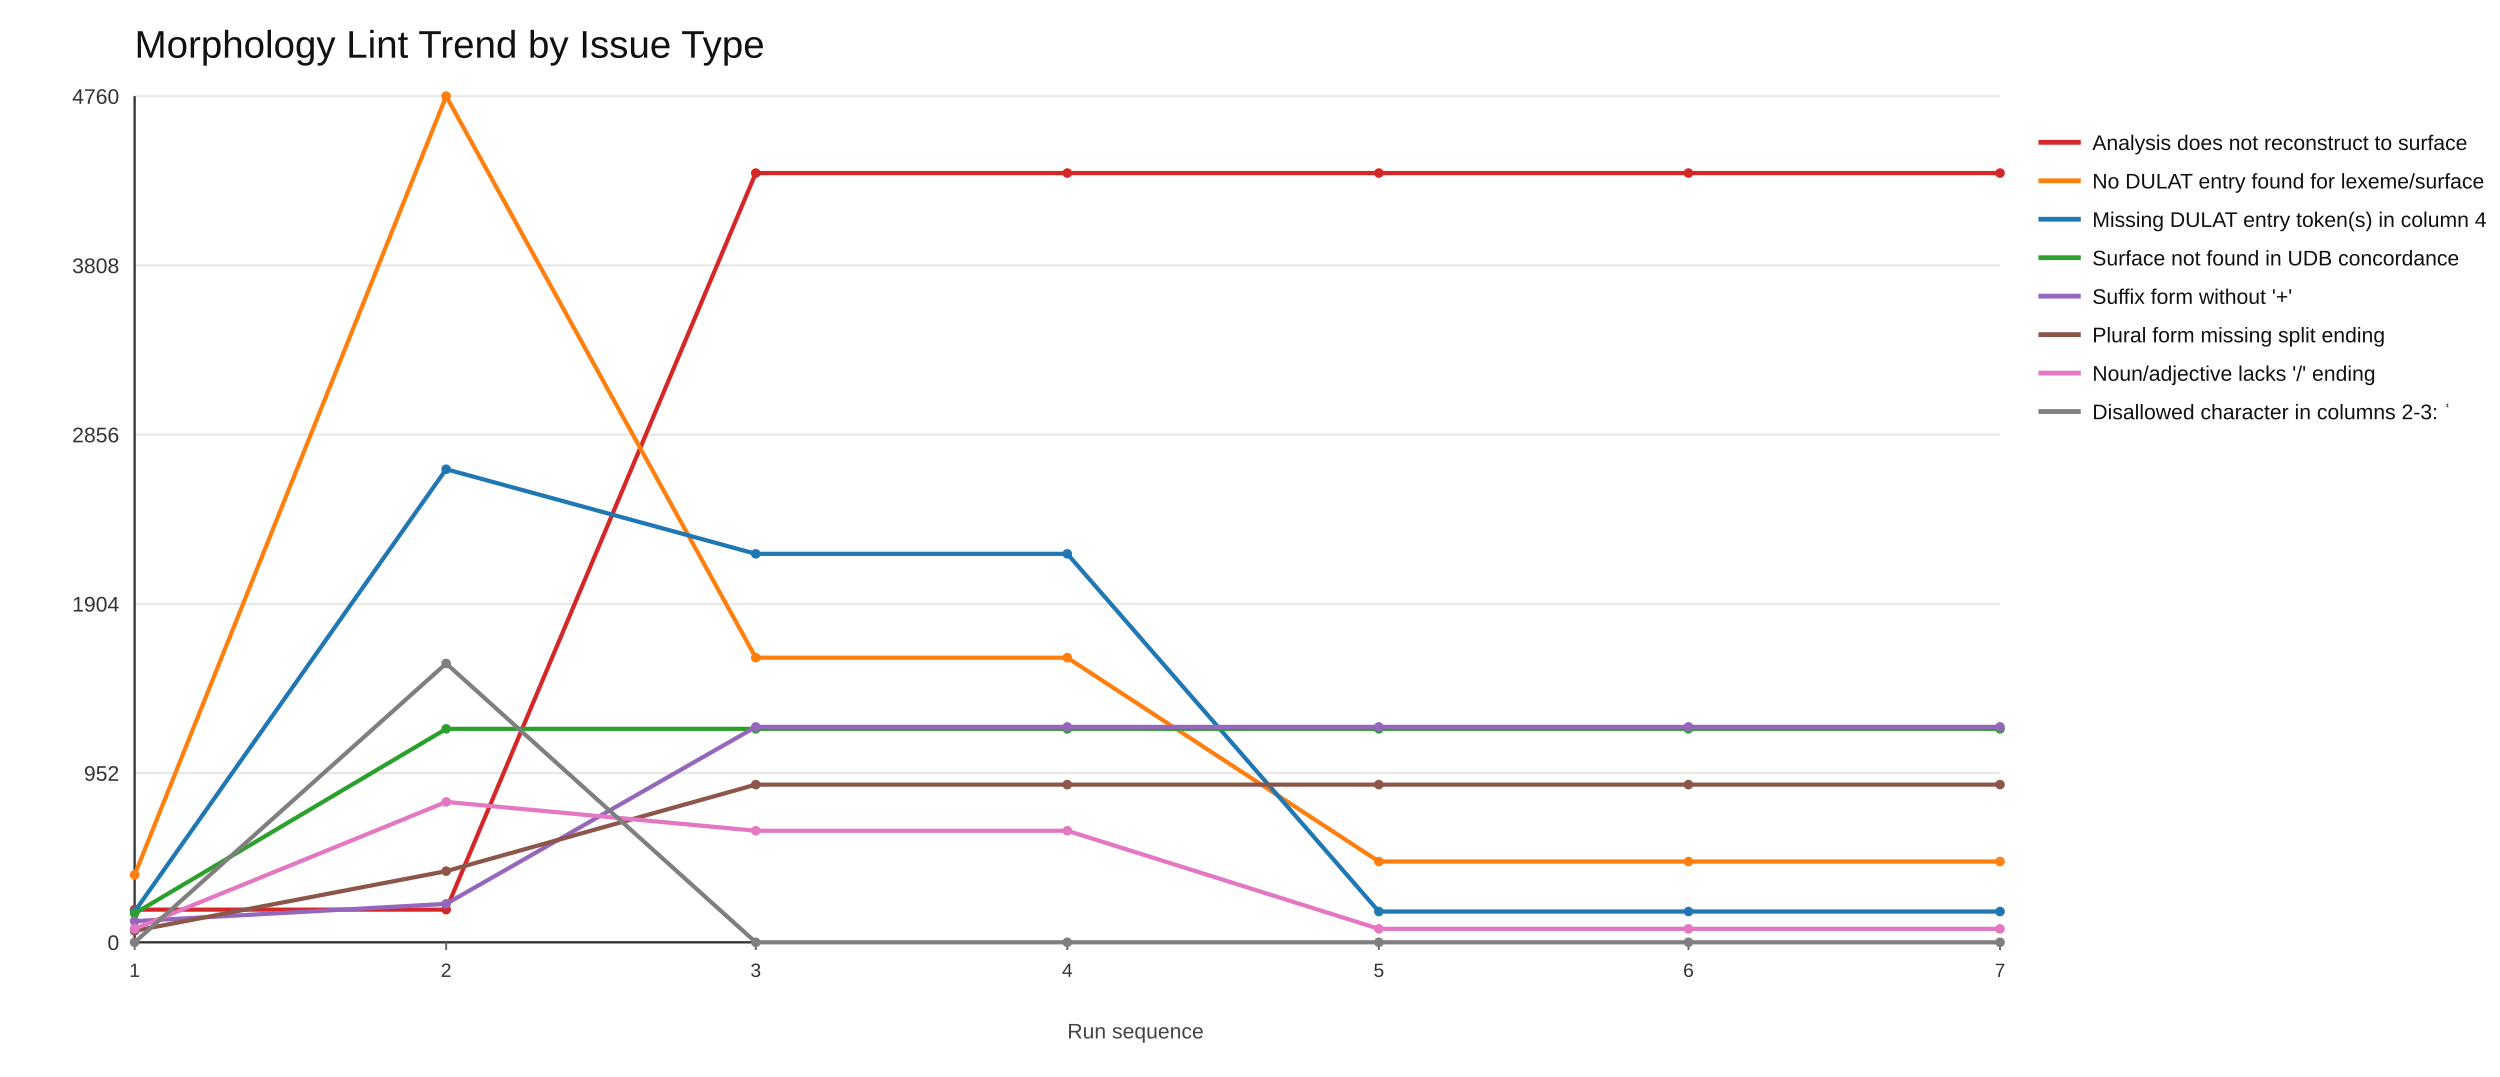
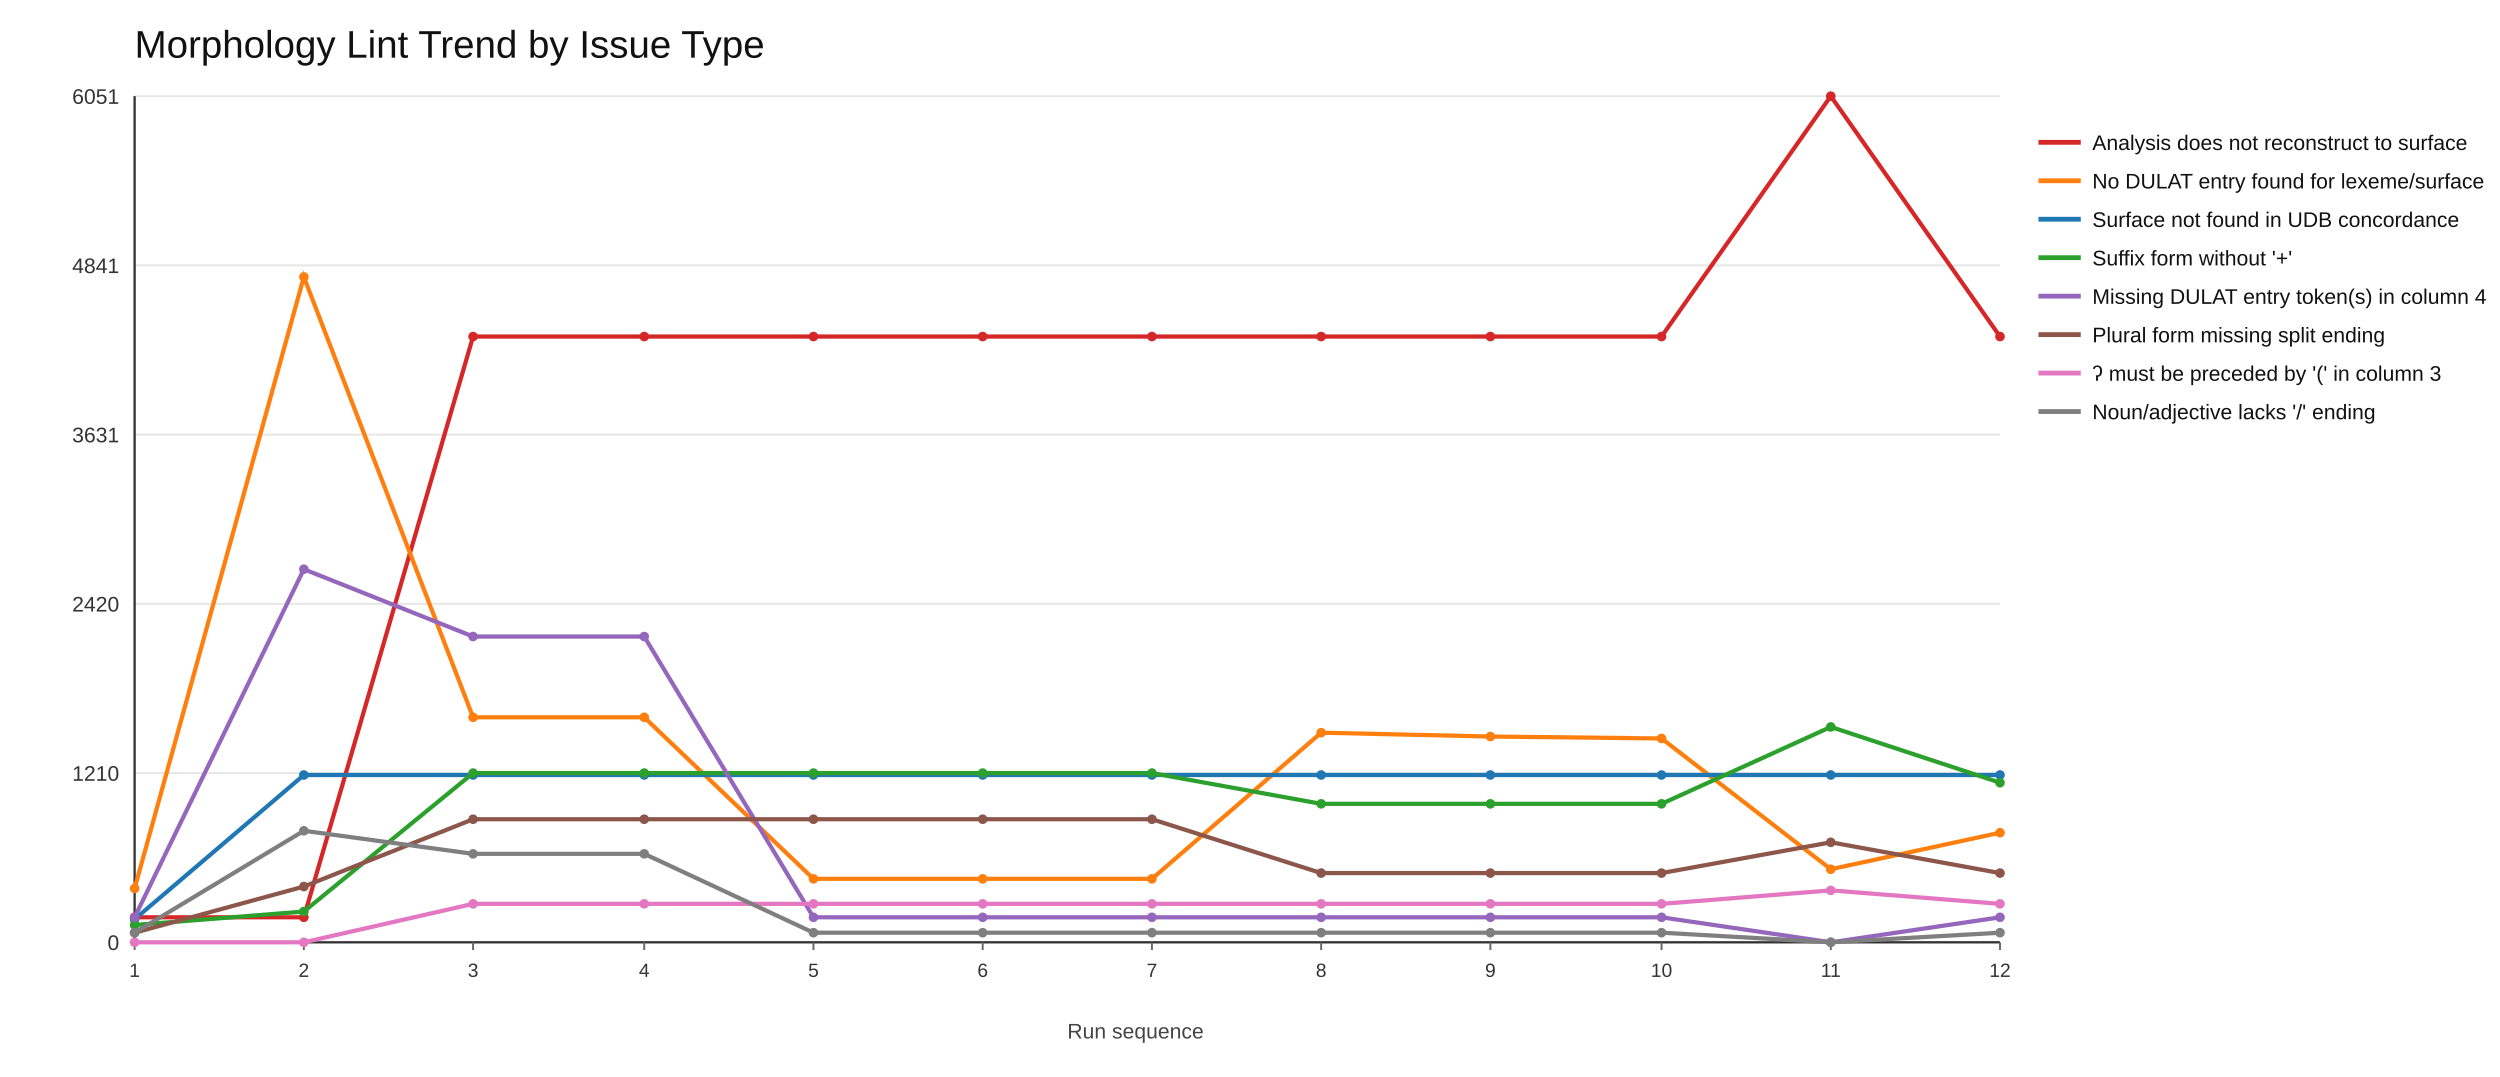
<svg xmlns="http://www.w3.org/2000/svg" width="1300" height="560">
  <rect x="0" y="0" width="1300" height="560" fill="#ffffff" />
  <text x="70" y="30" font-size="20" font-family="Arial" fill="#111">Morphology Lint Trend by Issue Type</text>
  <line x1="70" y1="490" x2="1040" y2="490" stroke="#e6e6e6" stroke-width="1" />
  <text x="62" y="494" font-size="11" font-family="Arial" fill="#333" text-anchor="end">0</text>
  <line x1="70" y1="402" x2="1040" y2="402" stroke="#e6e6e6" stroke-width="1" />
-   <text x="62" y="406" font-size="11" font-family="Arial" fill="#333" text-anchor="end">952</text>
+   <text x="62" y="406" font-size="11" font-family="Arial" fill="#333" text-anchor="end">1210</text>
  <line x1="70" y1="314" x2="1040" y2="314" stroke="#e6e6e6" stroke-width="1" />
-   <text x="62" y="318" font-size="11" font-family="Arial" fill="#333" text-anchor="end">1904</text>
+   <text x="62" y="318" font-size="11" font-family="Arial" fill="#333" text-anchor="end">2420</text>
  <line x1="70" y1="226" x2="1040" y2="226" stroke="#e6e6e6" stroke-width="1" />
-   <text x="62" y="230" font-size="11" font-family="Arial" fill="#333" text-anchor="end">2856</text>
+   <text x="62" y="230" font-size="11" font-family="Arial" fill="#333" text-anchor="end">3631</text>
  <line x1="70" y1="138" x2="1040" y2="138" stroke="#e6e6e6" stroke-width="1" />
-   <text x="62" y="142" font-size="11" font-family="Arial" fill="#333" text-anchor="end">3808</text>
+   <text x="62" y="142" font-size="11" font-family="Arial" fill="#333" text-anchor="end">4841</text>
  <line x1="70" y1="50" x2="1040" y2="50" stroke="#e6e6e6" stroke-width="1" />
-   <text x="62" y="54" font-size="11" font-family="Arial" fill="#333" text-anchor="end">4760</text>
+   <text x="62" y="54" font-size="11" font-family="Arial" fill="#333" text-anchor="end">6051</text>
  <line x1="70" y1="490" x2="1040" y2="490" stroke="#333" stroke-width="1.2" />
  <line x1="70" y1="50" x2="70" y2="490" stroke="#333" stroke-width="1.2" />
  <line x1="70" y1="490" x2="70" y2="494" stroke="#666" stroke-width="1" />
  <text x="70" y="508" font-size="10" font-family="Arial" fill="#333" text-anchor="middle">1</text>
-   <line x1="232" y1="490" x2="232" y2="494" stroke="#666" stroke-width="1" />
-   <text x="232" y="508" font-size="10" font-family="Arial" fill="#333" text-anchor="middle">2</text>
-   <line x1="393" y1="490" x2="393" y2="494" stroke="#666" stroke-width="1" />
-   <text x="393" y="508" font-size="10" font-family="Arial" fill="#333" text-anchor="middle">3</text>
-   <line x1="555" y1="490" x2="555" y2="494" stroke="#666" stroke-width="1" />
-   <text x="555" y="508" font-size="10" font-family="Arial" fill="#333" text-anchor="middle">4</text>
-   <line x1="717" y1="490" x2="717" y2="494" stroke="#666" stroke-width="1" />
-   <text x="717" y="508" font-size="10" font-family="Arial" fill="#333" text-anchor="middle">5</text>
-   <line x1="878" y1="490" x2="878" y2="494" stroke="#666" stroke-width="1" />
-   <text x="878" y="508" font-size="10" font-family="Arial" fill="#333" text-anchor="middle">6</text>
+   <line x1="158" y1="490" x2="158" y2="494" stroke="#666" stroke-width="1" />
+   <text x="158" y="508" font-size="10" font-family="Arial" fill="#333" text-anchor="middle">2</text>
+   <line x1="246" y1="490" x2="246" y2="494" stroke="#666" stroke-width="1" />
+   <text x="246" y="508" font-size="10" font-family="Arial" fill="#333" text-anchor="middle">3</text>
+   <line x1="335" y1="490" x2="335" y2="494" stroke="#666" stroke-width="1" />
+   <text x="335" y="508" font-size="10" font-family="Arial" fill="#333" text-anchor="middle">4</text>
+   <line x1="423" y1="490" x2="423" y2="494" stroke="#666" stroke-width="1" />
+   <text x="423" y="508" font-size="10" font-family="Arial" fill="#333" text-anchor="middle">5</text>
+   <line x1="511" y1="490" x2="511" y2="494" stroke="#666" stroke-width="1" />
+   <text x="511" y="508" font-size="10" font-family="Arial" fill="#333" text-anchor="middle">6</text>
+   <line x1="599" y1="490" x2="599" y2="494" stroke="#666" stroke-width="1" />
+   <text x="599" y="508" font-size="10" font-family="Arial" fill="#333" text-anchor="middle">7</text>
+   <line x1="687" y1="490" x2="687" y2="494" stroke="#666" stroke-width="1" />
+   <text x="687" y="508" font-size="10" font-family="Arial" fill="#333" text-anchor="middle">8</text>
+   <line x1="775" y1="490" x2="775" y2="494" stroke="#666" stroke-width="1" />
+   <text x="775" y="508" font-size="10" font-family="Arial" fill="#333" text-anchor="middle">9</text>
+   <line x1="864" y1="490" x2="864" y2="494" stroke="#666" stroke-width="1" />
+   <text x="864" y="508" font-size="10" font-family="Arial" fill="#333" text-anchor="middle">10</text>
+   <line x1="952" y1="490" x2="952" y2="494" stroke="#666" stroke-width="1" />
+   <text x="952" y="508" font-size="10" font-family="Arial" fill="#333" text-anchor="middle">11</text>
  <line x1="1040" y1="490" x2="1040" y2="494" stroke="#666" stroke-width="1" />
-   <text x="1040" y="508" font-size="10" font-family="Arial" fill="#333" text-anchor="middle">7</text>
-   <polyline fill="none" stroke="#d62728" stroke-width="2.2" points="70,473 232,473 393,90 555,90 717,90 878,90 1040,90" />
-   <circle cx="70" cy="473" r="2.5" fill="#d62728" />
-   <circle cx="232" cy="473" r="2.5" fill="#d62728" />
-   <circle cx="393" cy="90" r="2.5" fill="#d62728" />
-   <circle cx="555" cy="90" r="2.5" fill="#d62728" />
-   <circle cx="717" cy="90" r="2.5" fill="#d62728" />
-   <circle cx="878" cy="90" r="2.5" fill="#d62728" />
-   <circle cx="1040" cy="90" r="2.5" fill="#d62728" />
+   <text x="1040" y="508" font-size="10" font-family="Arial" fill="#333" text-anchor="middle">12</text>
+   <polyline fill="none" stroke="#d62728" stroke-width="2.2" points="70,477 158,477 246,175 335,175 423,175 511,175 599,175 687,175 775,175 864,175 952,50 1040,175" />
+   <circle cx="70" cy="477" r="2.5" fill="#d62728" />
+   <circle cx="158" cy="477" r="2.5" fill="#d62728" />
+   <circle cx="246" cy="175" r="2.5" fill="#d62728" />
+   <circle cx="335" cy="175" r="2.5" fill="#d62728" />
+   <circle cx="423" cy="175" r="2.5" fill="#d62728" />
+   <circle cx="511" cy="175" r="2.5" fill="#d62728" />
+   <circle cx="599" cy="175" r="2.5" fill="#d62728" />
+   <circle cx="687" cy="175" r="2.5" fill="#d62728" />
+   <circle cx="775" cy="175" r="2.5" fill="#d62728" />
+   <circle cx="864" cy="175" r="2.5" fill="#d62728" />
+   <circle cx="952" cy="50" r="2.5" fill="#d62728" />
+   <circle cx="1040" cy="175" r="2.5" fill="#d62728" />
  <line x1="1060" y1="74" x2="1082" y2="74" stroke="#d62728" stroke-width="2.5" />
  <text x="1088" y="78" font-size="11" font-family="Arial" fill="#111">Analysis does not reconstruct to surface</text>
-   <polyline fill="none" stroke="#ff7f0e" stroke-width="2.2" points="70,455 232,50 393,342 555,342 717,448 878,448 1040,448" />
-   <circle cx="70" cy="455" r="2.5" fill="#ff7f0e" />
-   <circle cx="232" cy="50" r="2.5" fill="#ff7f0e" />
-   <circle cx="393" cy="342" r="2.5" fill="#ff7f0e" />
-   <circle cx="555" cy="342" r="2.5" fill="#ff7f0e" />
-   <circle cx="717" cy="448" r="2.5" fill="#ff7f0e" />
-   <circle cx="878" cy="448" r="2.5" fill="#ff7f0e" />
-   <circle cx="1040" cy="448" r="2.5" fill="#ff7f0e" />
+   <polyline fill="none" stroke="#ff7f0e" stroke-width="2.2" points="70,462 158,144 246,373 335,373 423,457 511,457 599,457 687,381 775,383 864,384 952,452 1040,433" />
+   <circle cx="70" cy="462" r="2.5" fill="#ff7f0e" />
+   <circle cx="158" cy="144" r="2.5" fill="#ff7f0e" />
+   <circle cx="246" cy="373" r="2.5" fill="#ff7f0e" />
+   <circle cx="335" cy="373" r="2.5" fill="#ff7f0e" />
+   <circle cx="423" cy="457" r="2.5" fill="#ff7f0e" />
+   <circle cx="511" cy="457" r="2.5" fill="#ff7f0e" />
+   <circle cx="599" cy="457" r="2.5" fill="#ff7f0e" />
+   <circle cx="687" cy="381" r="2.5" fill="#ff7f0e" />
+   <circle cx="775" cy="383" r="2.5" fill="#ff7f0e" />
+   <circle cx="864" cy="384" r="2.5" fill="#ff7f0e" />
+   <circle cx="952" cy="452" r="2.5" fill="#ff7f0e" />
+   <circle cx="1040" cy="433" r="2.5" fill="#ff7f0e" />
  <line x1="1060" y1="94" x2="1082" y2="94" stroke="#ff7f0e" stroke-width="2.5" />
  <text x="1088" y="98" font-size="11" font-family="Arial" fill="#111">No DULAT entry found for lexeme/surface</text>
-   <polyline fill="none" stroke="#1f77b4" stroke-width="2.2" points="70,474 232,244 393,288 555,288 717,474 878,474 1040,474" />
-   <circle cx="70" cy="474" r="2.5" fill="#1f77b4" />
-   <circle cx="232" cy="244" r="2.5" fill="#1f77b4" />
-   <circle cx="393" cy="288" r="2.5" fill="#1f77b4" />
-   <circle cx="555" cy="288" r="2.5" fill="#1f77b4" />
-   <circle cx="717" cy="474" r="2.5" fill="#1f77b4" />
-   <circle cx="878" cy="474" r="2.5" fill="#1f77b4" />
-   <circle cx="1040" cy="474" r="2.5" fill="#1f77b4" />
+   <polyline fill="none" stroke="#1f77b4" stroke-width="2.2" points="70,478 158,403 246,403 335,403 423,403 511,403 599,403 687,403 775,403 864,403 952,403 1040,403" />
+   <circle cx="70" cy="478" r="2.5" fill="#1f77b4" />
+   <circle cx="158" cy="403" r="2.5" fill="#1f77b4" />
+   <circle cx="246" cy="403" r="2.5" fill="#1f77b4" />
+   <circle cx="335" cy="403" r="2.5" fill="#1f77b4" />
+   <circle cx="423" cy="403" r="2.5" fill="#1f77b4" />
+   <circle cx="511" cy="403" r="2.5" fill="#1f77b4" />
+   <circle cx="599" cy="403" r="2.5" fill="#1f77b4" />
+   <circle cx="687" cy="403" r="2.5" fill="#1f77b4" />
+   <circle cx="775" cy="403" r="2.5" fill="#1f77b4" />
+   <circle cx="864" cy="403" r="2.5" fill="#1f77b4" />
+   <circle cx="952" cy="403" r="2.5" fill="#1f77b4" />
+   <circle cx="1040" cy="403" r="2.5" fill="#1f77b4" />
  <line x1="1060" y1="114" x2="1082" y2="114" stroke="#1f77b4" stroke-width="2.5" />
-   <text x="1088" y="118" font-size="11" font-family="Arial" fill="#111">Missing DULAT entry token(s) in column 4</text>
-   <polyline fill="none" stroke="#2ca02c" stroke-width="2.2" points="70,475 232,379 393,379 555,379 717,379 878,379 1040,379" />
-   <circle cx="70" cy="475" r="2.5" fill="#2ca02c" />
-   <circle cx="232" cy="379" r="2.5" fill="#2ca02c" />
-   <circle cx="393" cy="379" r="2.5" fill="#2ca02c" />
-   <circle cx="555" cy="379" r="2.5" fill="#2ca02c" />
-   <circle cx="717" cy="379" r="2.5" fill="#2ca02c" />
-   <circle cx="878" cy="379" r="2.5" fill="#2ca02c" />
-   <circle cx="1040" cy="379" r="2.5" fill="#2ca02c" />
+   <text x="1088" y="118" font-size="11" font-family="Arial" fill="#111">Surface not found in UDB concordance</text>
+   <polyline fill="none" stroke="#2ca02c" stroke-width="2.2" points="70,481 158,474 246,402 335,402 423,402 511,402 599,402 687,418 775,418 864,418 952,378 1040,407" />
+   <circle cx="70" cy="481" r="2.5" fill="#2ca02c" />
+   <circle cx="158" cy="474" r="2.5" fill="#2ca02c" />
+   <circle cx="246" cy="402" r="2.5" fill="#2ca02c" />
+   <circle cx="335" cy="402" r="2.5" fill="#2ca02c" />
+   <circle cx="423" cy="402" r="2.5" fill="#2ca02c" />
+   <circle cx="511" cy="402" r="2.5" fill="#2ca02c" />
+   <circle cx="599" cy="402" r="2.5" fill="#2ca02c" />
+   <circle cx="687" cy="418" r="2.5" fill="#2ca02c" />
+   <circle cx="775" cy="418" r="2.5" fill="#2ca02c" />
+   <circle cx="864" cy="418" r="2.5" fill="#2ca02c" />
+   <circle cx="952" cy="378" r="2.5" fill="#2ca02c" />
+   <circle cx="1040" cy="407" r="2.5" fill="#2ca02c" />
  <line x1="1060" y1="134" x2="1082" y2="134" stroke="#2ca02c" stroke-width="2.5" />
-   <text x="1088" y="138" font-size="11" font-family="Arial" fill="#111">Surface not found in UDB concordance</text>
-   <polyline fill="none" stroke="#9467bd" stroke-width="2.2" points="70,479 232,470 393,378 555,378 717,378 878,378 1040,378" />
-   <circle cx="70" cy="479" r="2.5" fill="#9467bd" />
-   <circle cx="232" cy="470" r="2.5" fill="#9467bd" />
-   <circle cx="393" cy="378" r="2.5" fill="#9467bd" />
-   <circle cx="555" cy="378" r="2.5" fill="#9467bd" />
-   <circle cx="717" cy="378" r="2.5" fill="#9467bd" />
-   <circle cx="878" cy="378" r="2.5" fill="#9467bd" />
-   <circle cx="1040" cy="378" r="2.5" fill="#9467bd" />
+   <text x="1088" y="138" font-size="11" font-family="Arial" fill="#111">Suffix form without '+'</text>
+   <polyline fill="none" stroke="#9467bd" stroke-width="2.2" points="70,477 158,296 246,331 335,331 423,477 511,477 599,477 687,477 775,477 864,477 952,490 1040,477" />
+   <circle cx="70" cy="477" r="2.5" fill="#9467bd" />
+   <circle cx="158" cy="296" r="2.5" fill="#9467bd" />
+   <circle cx="246" cy="331" r="2.5" fill="#9467bd" />
+   <circle cx="335" cy="331" r="2.5" fill="#9467bd" />
+   <circle cx="423" cy="477" r="2.5" fill="#9467bd" />
+   <circle cx="511" cy="477" r="2.5" fill="#9467bd" />
+   <circle cx="599" cy="477" r="2.5" fill="#9467bd" />
+   <circle cx="687" cy="477" r="2.5" fill="#9467bd" />
+   <circle cx="775" cy="477" r="2.5" fill="#9467bd" />
+   <circle cx="864" cy="477" r="2.5" fill="#9467bd" />
+   <circle cx="952" cy="490" r="2.5" fill="#9467bd" />
+   <circle cx="1040" cy="477" r="2.5" fill="#9467bd" />
  <line x1="1060" y1="154" x2="1082" y2="154" stroke="#9467bd" stroke-width="2.5" />
-   <text x="1088" y="158" font-size="11" font-family="Arial" fill="#111">Suffix form without '+'</text>
-   <polyline fill="none" stroke="#8c564b" stroke-width="2.2" points="70,484 232,453 393,408 555,408 717,408 878,408 1040,408" />
-   <circle cx="70" cy="484" r="2.5" fill="#8c564b" />
-   <circle cx="232" cy="453" r="2.5" fill="#8c564b" />
-   <circle cx="393" cy="408" r="2.5" fill="#8c564b" />
-   <circle cx="555" cy="408" r="2.5" fill="#8c564b" />
-   <circle cx="717" cy="408" r="2.5" fill="#8c564b" />
-   <circle cx="878" cy="408" r="2.5" fill="#8c564b" />
-   <circle cx="1040" cy="408" r="2.5" fill="#8c564b" />
+   <text x="1088" y="158" font-size="11" font-family="Arial" fill="#111">Missing DULAT entry token(s) in column 4</text>
+   <polyline fill="none" stroke="#8c564b" stroke-width="2.2" points="70,485 158,461 246,426 335,426 423,426 511,426 599,426 687,454 775,454 864,454 952,438 1040,454" />
+   <circle cx="70" cy="485" r="2.5" fill="#8c564b" />
+   <circle cx="158" cy="461" r="2.5" fill="#8c564b" />
+   <circle cx="246" cy="426" r="2.5" fill="#8c564b" />
+   <circle cx="335" cy="426" r="2.5" fill="#8c564b" />
+   <circle cx="423" cy="426" r="2.5" fill="#8c564b" />
+   <circle cx="511" cy="426" r="2.5" fill="#8c564b" />
+   <circle cx="599" cy="426" r="2.5" fill="#8c564b" />
+   <circle cx="687" cy="454" r="2.5" fill="#8c564b" />
+   <circle cx="775" cy="454" r="2.5" fill="#8c564b" />
+   <circle cx="864" cy="454" r="2.5" fill="#8c564b" />
+   <circle cx="952" cy="438" r="2.5" fill="#8c564b" />
+   <circle cx="1040" cy="454" r="2.5" fill="#8c564b" />
  <line x1="1060" y1="174" x2="1082" y2="174" stroke="#8c564b" stroke-width="2.5" />
  <text x="1088" y="178" font-size="11" font-family="Arial" fill="#111">Plural form missing split ending</text>
-   <polyline fill="none" stroke="#e377c2" stroke-width="2.2" points="70,483 232,417 393,432 555,432 717,483 878,483 1040,483" />
-   <circle cx="70" cy="483" r="2.5" fill="#e377c2" />
-   <circle cx="232" cy="417" r="2.5" fill="#e377c2" />
-   <circle cx="393" cy="432" r="2.5" fill="#e377c2" />
-   <circle cx="555" cy="432" r="2.5" fill="#e377c2" />
-   <circle cx="717" cy="483" r="2.5" fill="#e377c2" />
-   <circle cx="878" cy="483" r="2.5" fill="#e377c2" />
-   <circle cx="1040" cy="483" r="2.5" fill="#e377c2" />
+   <polyline fill="none" stroke="#e377c2" stroke-width="2.2" points="70,490 158,490 246,470 335,470 423,470 511,470 599,470 687,470 775,470 864,470 952,463 1040,470" />
+   <circle cx="70" cy="490" r="2.5" fill="#e377c2" />
+   <circle cx="158" cy="490" r="2.5" fill="#e377c2" />
+   <circle cx="246" cy="470" r="2.5" fill="#e377c2" />
+   <circle cx="335" cy="470" r="2.5" fill="#e377c2" />
+   <circle cx="423" cy="470" r="2.5" fill="#e377c2" />
+   <circle cx="511" cy="470" r="2.5" fill="#e377c2" />
+   <circle cx="599" cy="470" r="2.5" fill="#e377c2" />
+   <circle cx="687" cy="470" r="2.5" fill="#e377c2" />
+   <circle cx="775" cy="470" r="2.5" fill="#e377c2" />
+   <circle cx="864" cy="470" r="2.5" fill="#e377c2" />
+   <circle cx="952" cy="463" r="2.5" fill="#e377c2" />
+   <circle cx="1040" cy="470" r="2.5" fill="#e377c2" />
  <line x1="1060" y1="194" x2="1082" y2="194" stroke="#e377c2" stroke-width="2.5" />
-   <text x="1088" y="198" font-size="11" font-family="Arial" fill="#111">Noun/adjective lacks '/' ending</text>
-   <polyline fill="none" stroke="#7f7f7f" stroke-width="2.2" points="70,490 232,345 393,490 555,490 717,490 878,490 1040,490" />
-   <circle cx="70" cy="490" r="2.5" fill="#7f7f7f" />
-   <circle cx="232" cy="345" r="2.5" fill="#7f7f7f" />
-   <circle cx="393" cy="490" r="2.5" fill="#7f7f7f" />
-   <circle cx="555" cy="490" r="2.5" fill="#7f7f7f" />
-   <circle cx="717" cy="490" r="2.5" fill="#7f7f7f" />
-   <circle cx="878" cy="490" r="2.5" fill="#7f7f7f" />
-   <circle cx="1040" cy="490" r="2.5" fill="#7f7f7f" />
+   <text x="1088" y="198" font-size="11" font-family="Arial" fill="#111">ʔ must be preceded by '(' in column 3</text>
+   <polyline fill="none" stroke="#7f7f7f" stroke-width="2.2" points="70,485 158,432 246,444 335,444 423,485 511,485 599,485 687,485 775,485 864,485 952,490 1040,485" />
+   <circle cx="70" cy="485" r="2.5" fill="#7f7f7f" />
+   <circle cx="158" cy="432" r="2.5" fill="#7f7f7f" />
+   <circle cx="246" cy="444" r="2.5" fill="#7f7f7f" />
+   <circle cx="335" cy="444" r="2.5" fill="#7f7f7f" />
+   <circle cx="423" cy="485" r="2.5" fill="#7f7f7f" />
+   <circle cx="511" cy="485" r="2.5" fill="#7f7f7f" />
+   <circle cx="599" cy="485" r="2.5" fill="#7f7f7f" />
+   <circle cx="687" cy="485" r="2.5" fill="#7f7f7f" />
+   <circle cx="775" cy="485" r="2.5" fill="#7f7f7f" />
+   <circle cx="864" cy="485" r="2.5" fill="#7f7f7f" />
+   <circle cx="952" cy="490" r="2.5" fill="#7f7f7f" />
+   <circle cx="1040" cy="485" r="2.5" fill="#7f7f7f" />
  <line x1="1060" y1="214" x2="1082" y2="214" stroke="#7f7f7f" stroke-width="2.5" />
-   <text x="1088" y="218" font-size="11" font-family="Arial" fill="#111">Disallowed character in columns 2-3: ʿ</text>
+   <text x="1088" y="218" font-size="11" font-family="Arial" fill="#111">Noun/adjective lacks '/' ending</text>
  <text x="555" y="540" font-size="11" font-family="Arial" fill="#444">Run sequence</text>
</svg>
